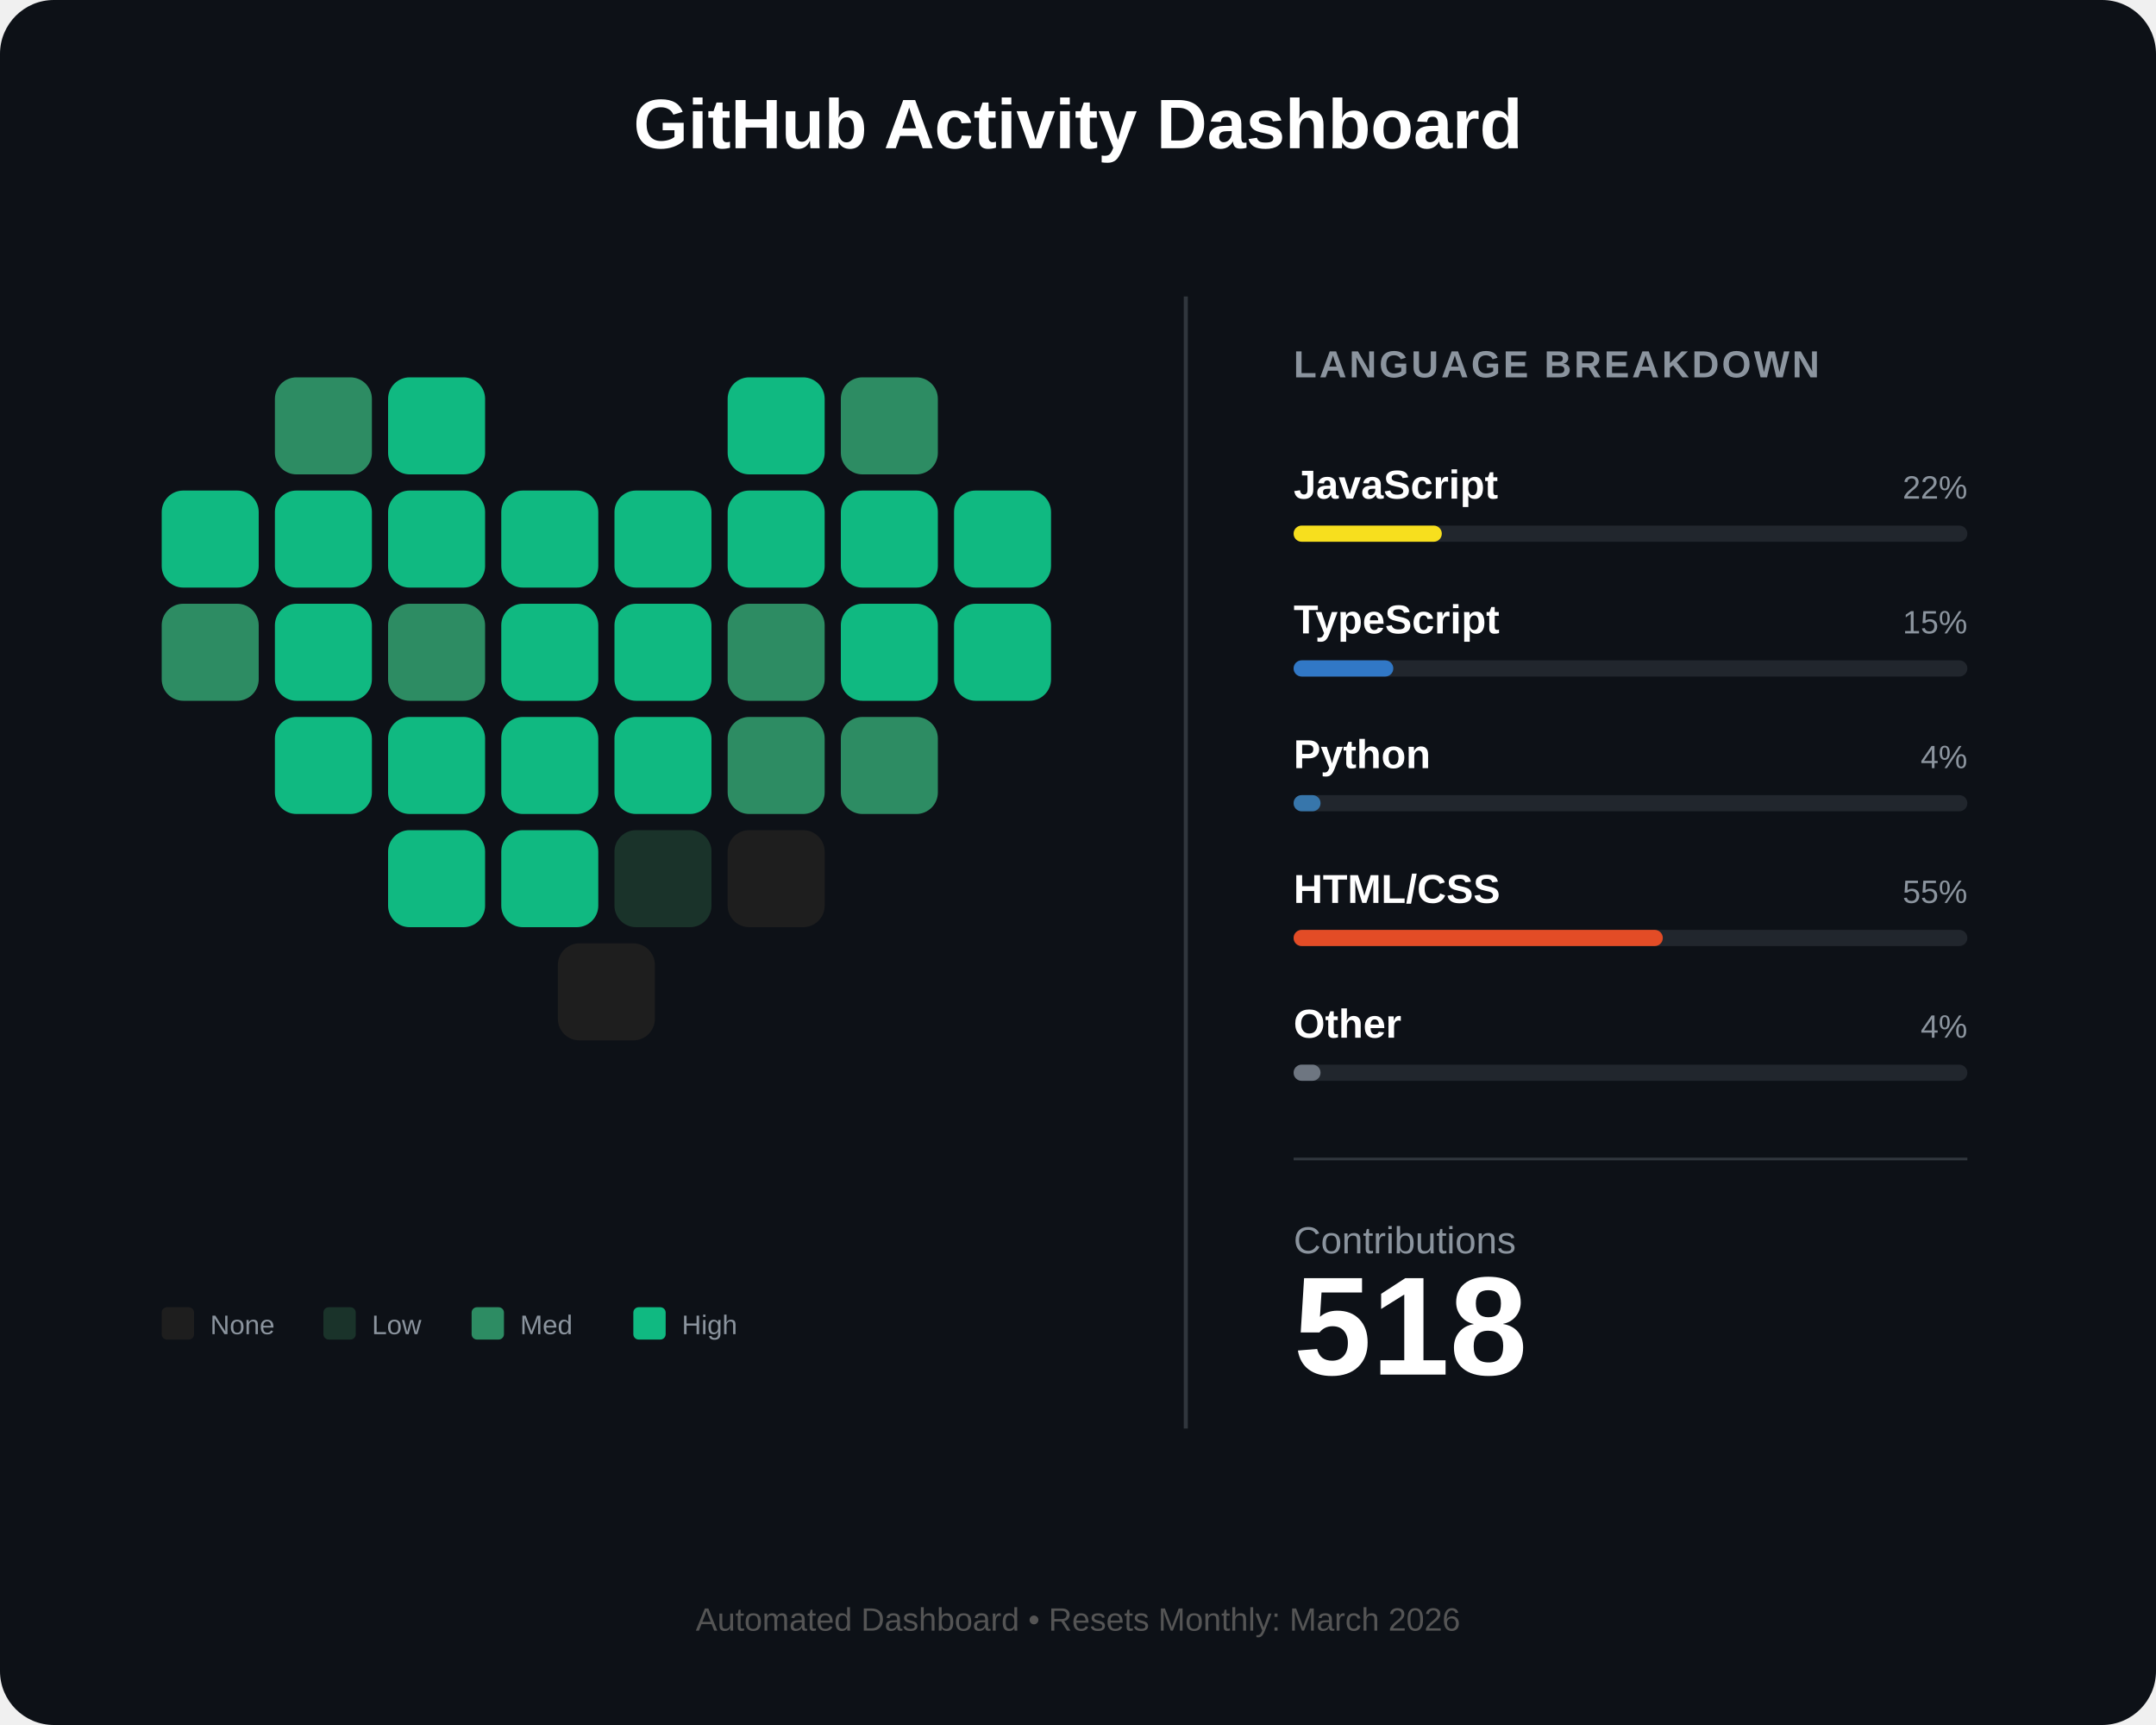
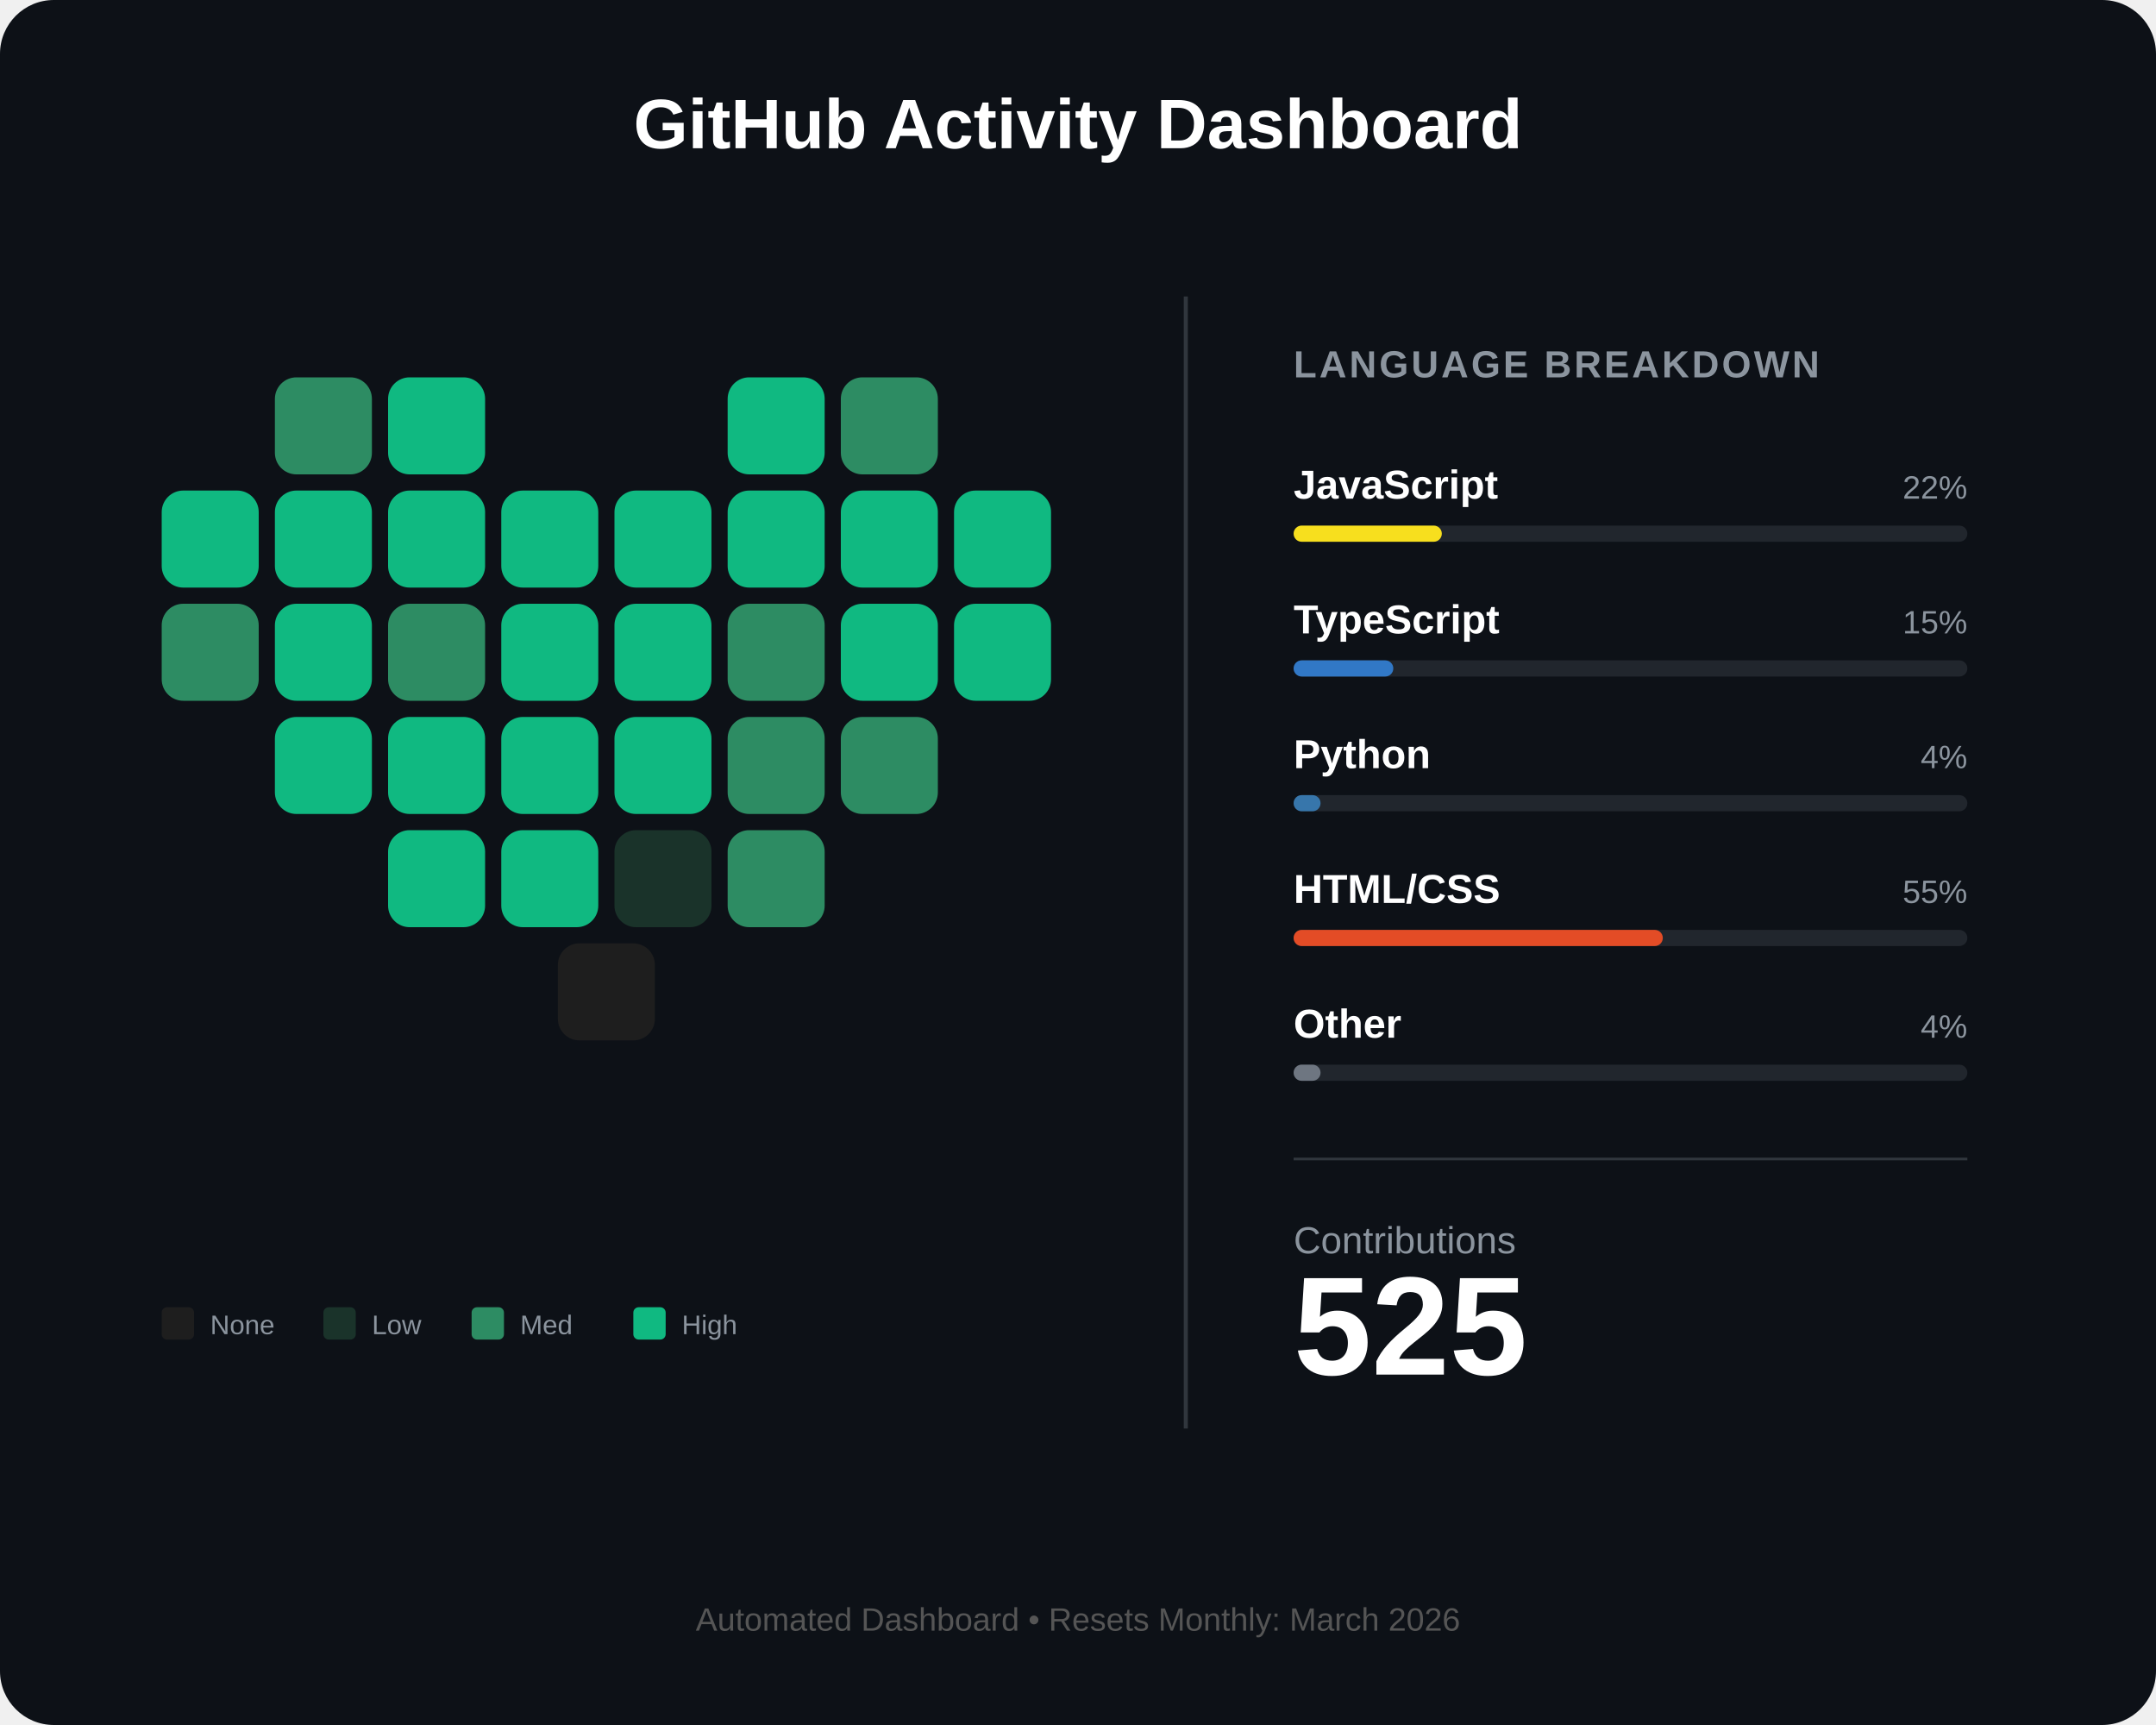
<svg xmlns="http://www.w3.org/2000/svg" width="800" height="640" viewBox="0 0 800 640" fill="none">
  <rect width="800" height="640" rx="20" fill="#0d1117" />
  <text x="400" y="55" fill="white" font-family="Arial" font-size="26" font-weight="bold" text-anchor="middle">GitHub Activity Dashboard</text>
  <g id="heart-grid" transform="translate(60, 140)">
    <rect id="day_1" x="42" y="0" width="36" height="36" rx="8" fill="#2d8c63" />
    <rect id="day_2" x="84" y="0" width="36" height="36" rx="8" fill="#10b981" />
    <rect id="day_3" x="210" y="0" width="36" height="36" rx="8" fill="#10b981" />
    <rect id="day_4" x="252" y="0" width="36" height="36" rx="8" fill="#2d8c63" />
    <rect id="day_5" x="0" y="42" width="36" height="36" rx="8" fill="#10b981" />
    <rect id="day_6" x="42" y="42" width="36" height="36" rx="8" fill="#10b981" />
    <rect id="day_7" x="84" y="42" width="36" height="36" rx="8" fill="#10b981" />
    <rect id="day_8" x="126" y="42" width="36" height="36" rx="8" fill="#10b981" />
    <rect id="day_9" x="168" y="42" width="36" height="36" rx="8" fill="#10b981" />
    <rect id="day_10" x="210" y="42" width="36" height="36" rx="8" fill="#10b981" />
    <rect id="day_11" x="252" y="42" width="36" height="36" rx="8" fill="#10b981" />
    <rect id="day_12" x="294" y="42" width="36" height="36" rx="8" fill="#10b981" />
    <rect id="day_13" x="0" y="84" width="36" height="36" rx="8" fill="#2d8c63" />
    <rect id="day_14" x="42" y="84" width="36" height="36" rx="8" fill="#10b981" />
    <rect id="day_15" x="84" y="84" width="36" height="36" rx="8" fill="#2d8c63" />
    <rect id="day_16" x="126" y="84" width="36" height="36" rx="8" fill="#10b981" />
    <rect id="day_17" x="168" y="84" width="36" height="36" rx="8" fill="#10b981" />
    <rect id="day_18" x="210" y="84" width="36" height="36" rx="8" fill="#2d8c63" />
    <rect id="day_19" x="252" y="84" width="36" height="36" rx="8" fill="#10b981" />
    <rect id="day_20" x="294" y="84" width="36" height="36" rx="8" fill="#10b981" />
    <rect id="day_21" x="42" y="126" width="36" height="36" rx="8" fill="#10b981" />
    <rect id="day_22" x="84" y="126" width="36" height="36" rx="8" fill="#10b981" />
    <rect id="day_23" x="126" y="126" width="36" height="36" rx="8" fill="#10b981" />
    <rect id="day_24" x="168" y="126" width="36" height="36" rx="8" fill="#10b981" />
    <rect id="day_25" x="210" y="126" width="36" height="36" rx="8" fill="#2d8c63" />
    <rect id="day_26" x="252" y="126" width="36" height="36" rx="8" fill="#2d8c63" />
    <rect id="day_27" x="84" y="168" width="36" height="36" rx="8" fill="#10b981" />
    <rect id="day_28" x="126" y="168" width="36" height="36" rx="8" fill="#10b981" />
    <rect id="day_29" x="168" y="168" width="36" height="36" rx="8" fill="#1a332a" />
-     <rect id="day_30" x="210" y="168" width="36" height="36" rx="8" fill="#1e1e1e" />
+     <rect id="day_30" x="210" y="168" width="36" height="36" rx="8" fill="#2d8c63" />
    <rect id="day_31" x="147" y="210" width="36" height="36" rx="8" fill="#1e1e1e" />
  </g>
  <g transform="translate(60, 485)">
    <rect x="0" y="0" width="12" height="12" rx="2" fill="#1e1e1e" />
    <text x="18" y="10" fill="#8b949e" font-family="Arial" font-size="10">None</text>
    <rect x="60" y="0" width="12" height="12" rx="2" fill="#1a332a" />
    <text x="78" y="10" fill="#8b949e" font-family="Arial" font-size="10">Low</text>
    <rect x="115" y="0" width="12" height="12" rx="2" fill="#2d8c63" />
    <text x="133" y="10" fill="#8b949e" font-family="Arial" font-size="10">Med</text>
    <rect x="175" y="0" width="12" height="12" rx="2" fill="#10b981" />
    <text x="193" y="10" fill="#8b949e" font-family="Arial" font-size="10">High</text>
  </g>
  <line x1="440" y1="110" x2="440" y2="530" stroke="#30363d" stroke-width="1.5" />
  <g transform="translate(480, 140)">
    <text x="0" y="0" fill="#8b949e" font-family="Arial" font-size="14" font-weight="bold" letter-spacing="1">LANGUAGE BREAKDOWN</text>
    <g transform="translate(0, 45)">
      <text id="lang_1_name" x="0" y="0" fill="white" font-family="Arial" font-size="15" font-weight="bold">JavaScript</text>
      <text id="lang_1_percent" x="250" y="0" fill="#8b949e" font-family="Arial" font-size="12" text-anchor="end">22%</text>
      <rect x="0" y="10" width="250" height="6" rx="3" fill="#21262d" />
      <rect id="lang_1_bar" x="0" y="10" width="55" height="6" rx="3" fill="#f7df1e" />
    </g>
    <g transform="translate(0, 95)">
      <text id="lang_2_name" x="0" y="0" fill="white" font-family="Arial" font-size="15" font-weight="bold">TypeScript</text>
      <text id="lang_2_percent" x="250" y="0" fill="#8b949e" font-family="Arial" font-size="12" text-anchor="end">15%</text>
      <rect x="0" y="10" width="250" height="6" rx="3" fill="#21262d" />
      <rect id="lang_2_bar" x="0" y="10" width="37" height="6" rx="3" fill="#3178c6" />
    </g>
    <g transform="translate(0, 145)">
      <text id="lang_3_name" x="0" y="0" fill="white" font-family="Arial" font-size="15" font-weight="bold">Python</text>
      <text id="lang_3_percent" x="250" y="0" fill="#8b949e" font-family="Arial" font-size="12" text-anchor="end">4%</text>
      <rect x="0" y="10" width="250" height="6" rx="3" fill="#21262d" />
      <rect id="lang_3_bar" x="0" y="10" width="10" height="6" rx="3" fill="#3776ab" />
    </g>
    <g transform="translate(0, 195)">
      <text id="lang_4_name" x="0" y="0" fill="white" font-family="Arial" font-size="15" font-weight="bold">HTML/CSS</text>
      <text id="lang_4_percent" x="250" y="0" fill="#8b949e" font-family="Arial" font-size="12" text-anchor="end">55%</text>
      <rect x="0" y="10" width="250" height="6" rx="3" fill="#21262d" />
      <rect id="lang_4_bar" x="0" y="10" width="137" height="6" rx="3" fill="#e34c26" />
    </g>
    <g transform="translate(0, 245)">
      <text id="lang_5_name" x="0" y="0" fill="white" font-family="Arial" font-size="15" font-weight="bold">Other</text>
      <text id="lang_5_percent" x="250" y="0" fill="#8b949e" font-family="Arial" font-size="12" text-anchor="end">4%</text>
      <rect x="0" y="10" width="250" height="6" rx="3" fill="#21262d" />
      <rect id="lang_5_bar" x="0" y="10" width="10" height="6" rx="3" fill="#6e7681" />
    </g>
    <line x1="0" y1="290" x2="250" y2="290" stroke="#30363d" stroke-width="1" />
    <g transform="translate(0, 325)">
      <text x="0" y="0" fill="#8b949e" font-family="Arial" font-size="14">Contributions</text>
-       <text id="total_count" x="0" y="45" fill="white" font-family="Arial" font-size="52" font-weight="bold">518</text>
+       <text id="total_count" x="0" y="45" fill="white" font-family="Arial" font-size="52" font-weight="bold">525</text>
    </g>
  </g>
  <text id="footer_text" x="400" y="605" fill="#555" font-family="Arial" font-size="12" text-anchor="middle">Automated Dashboard • Resets Monthly: March 2026</text>
</svg>
